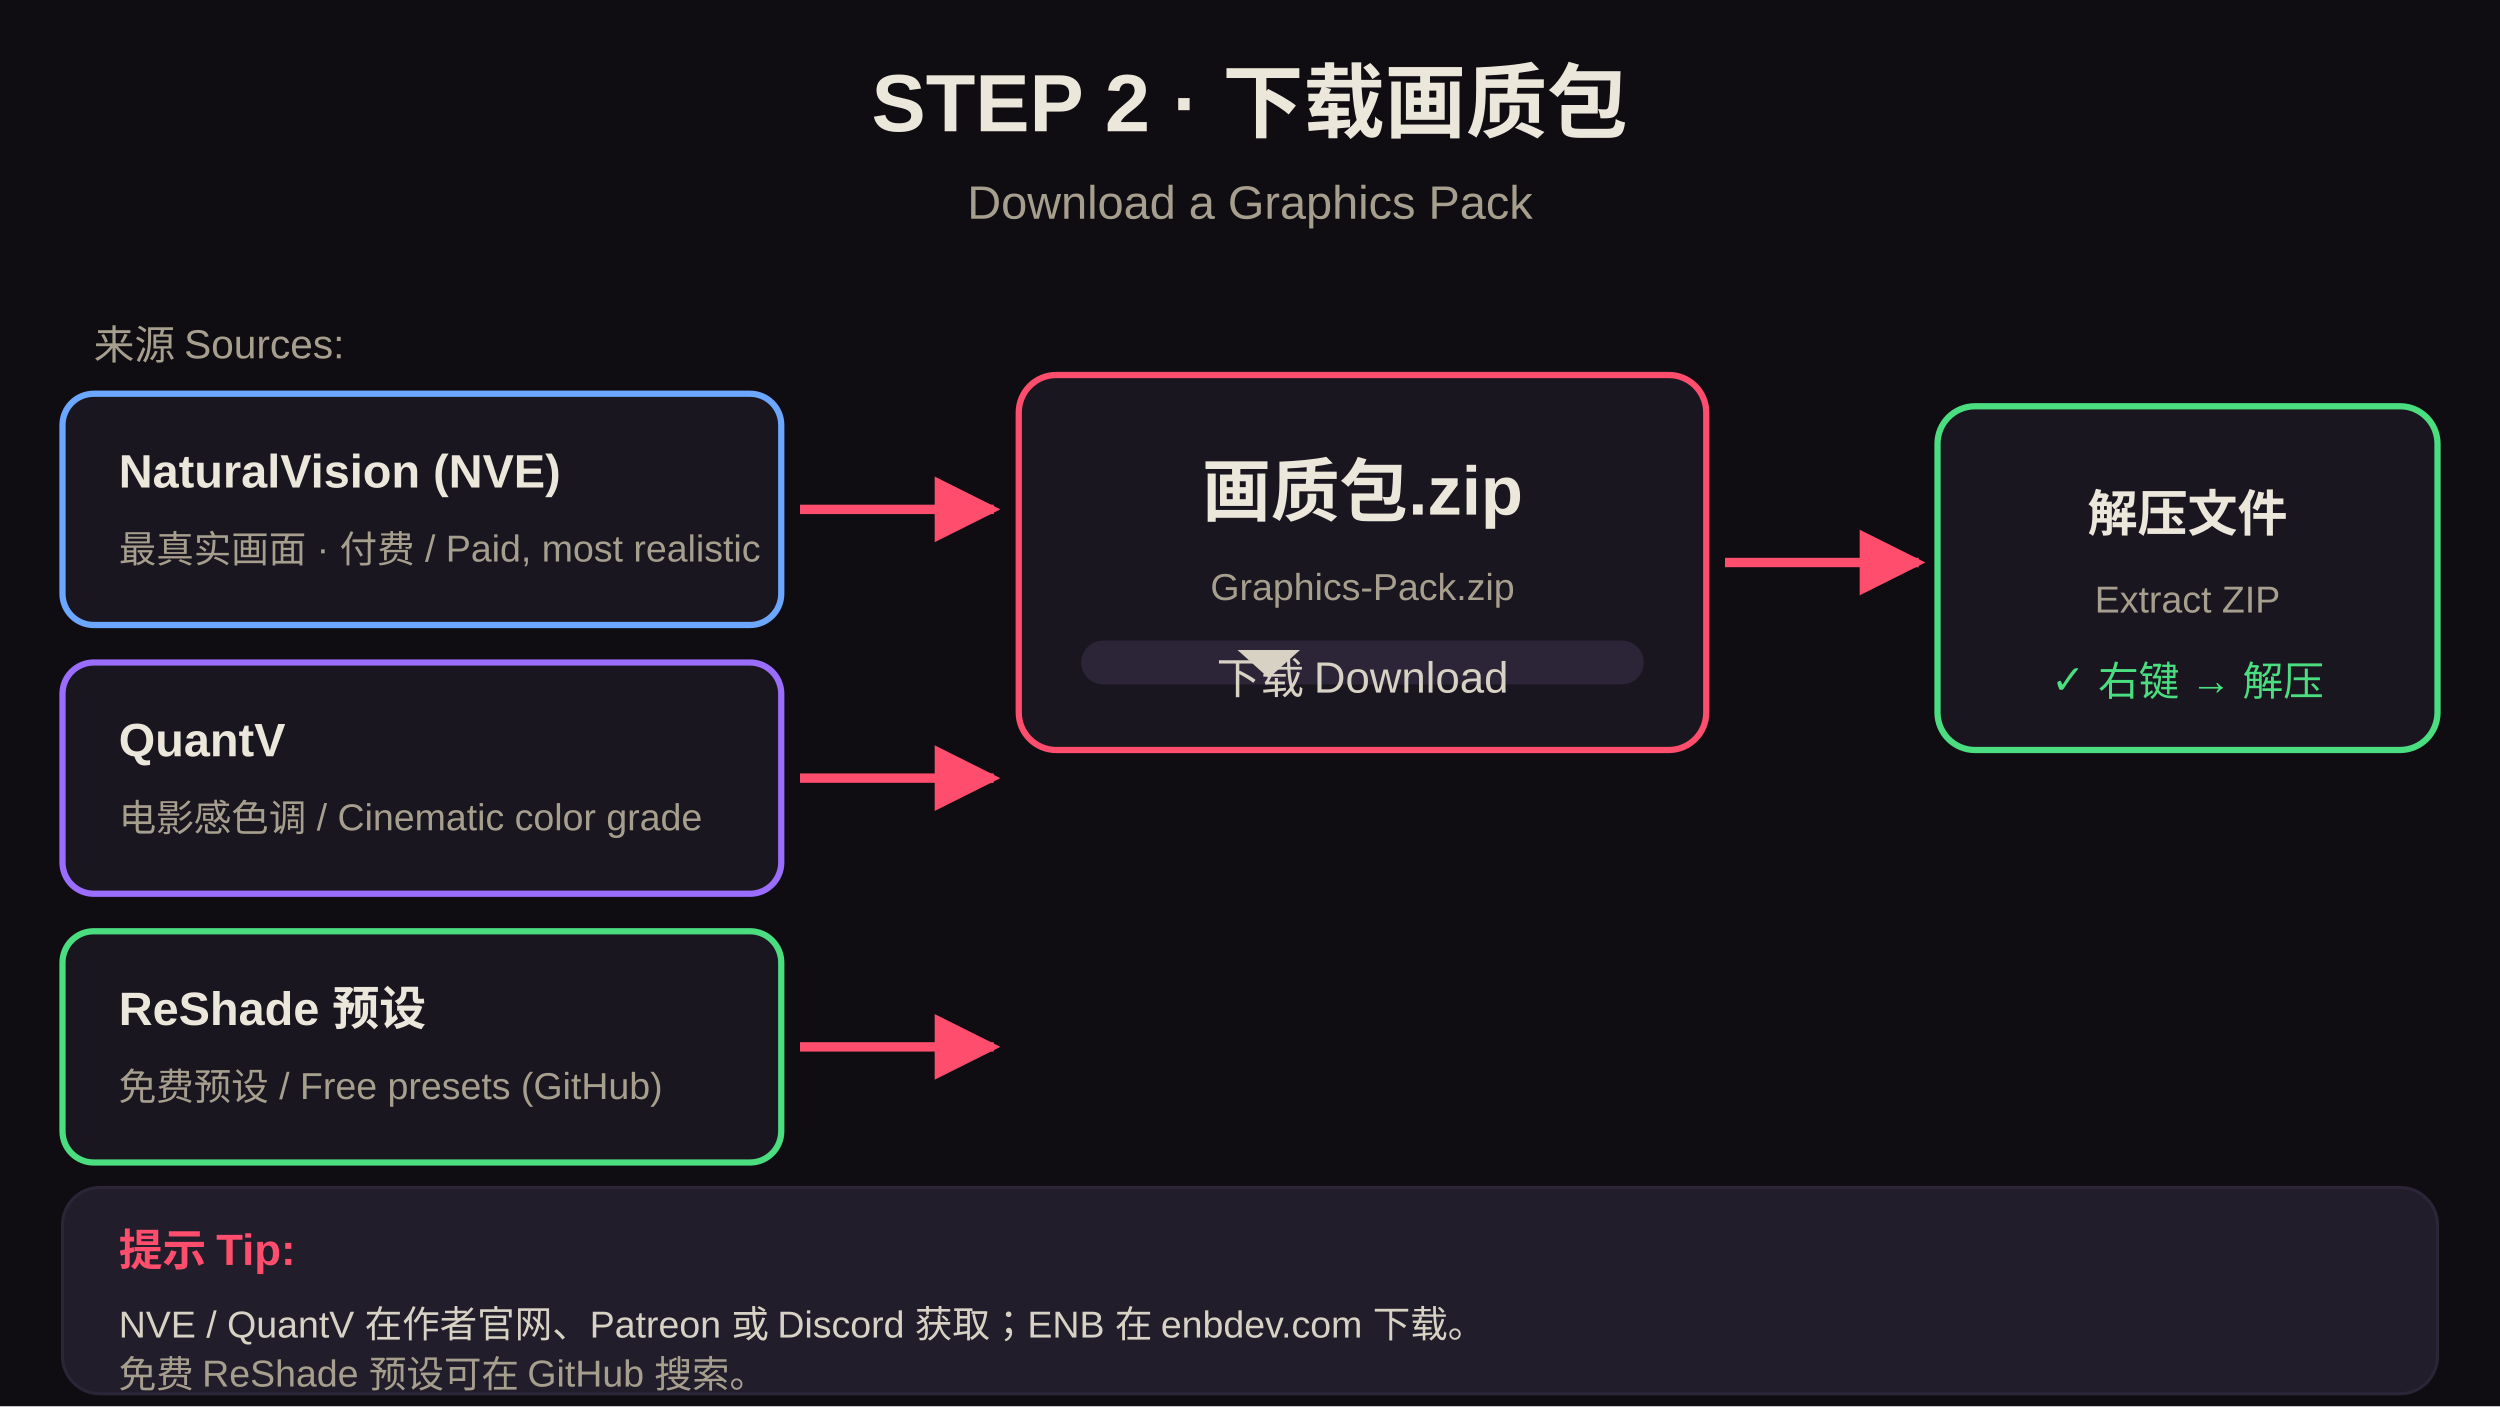
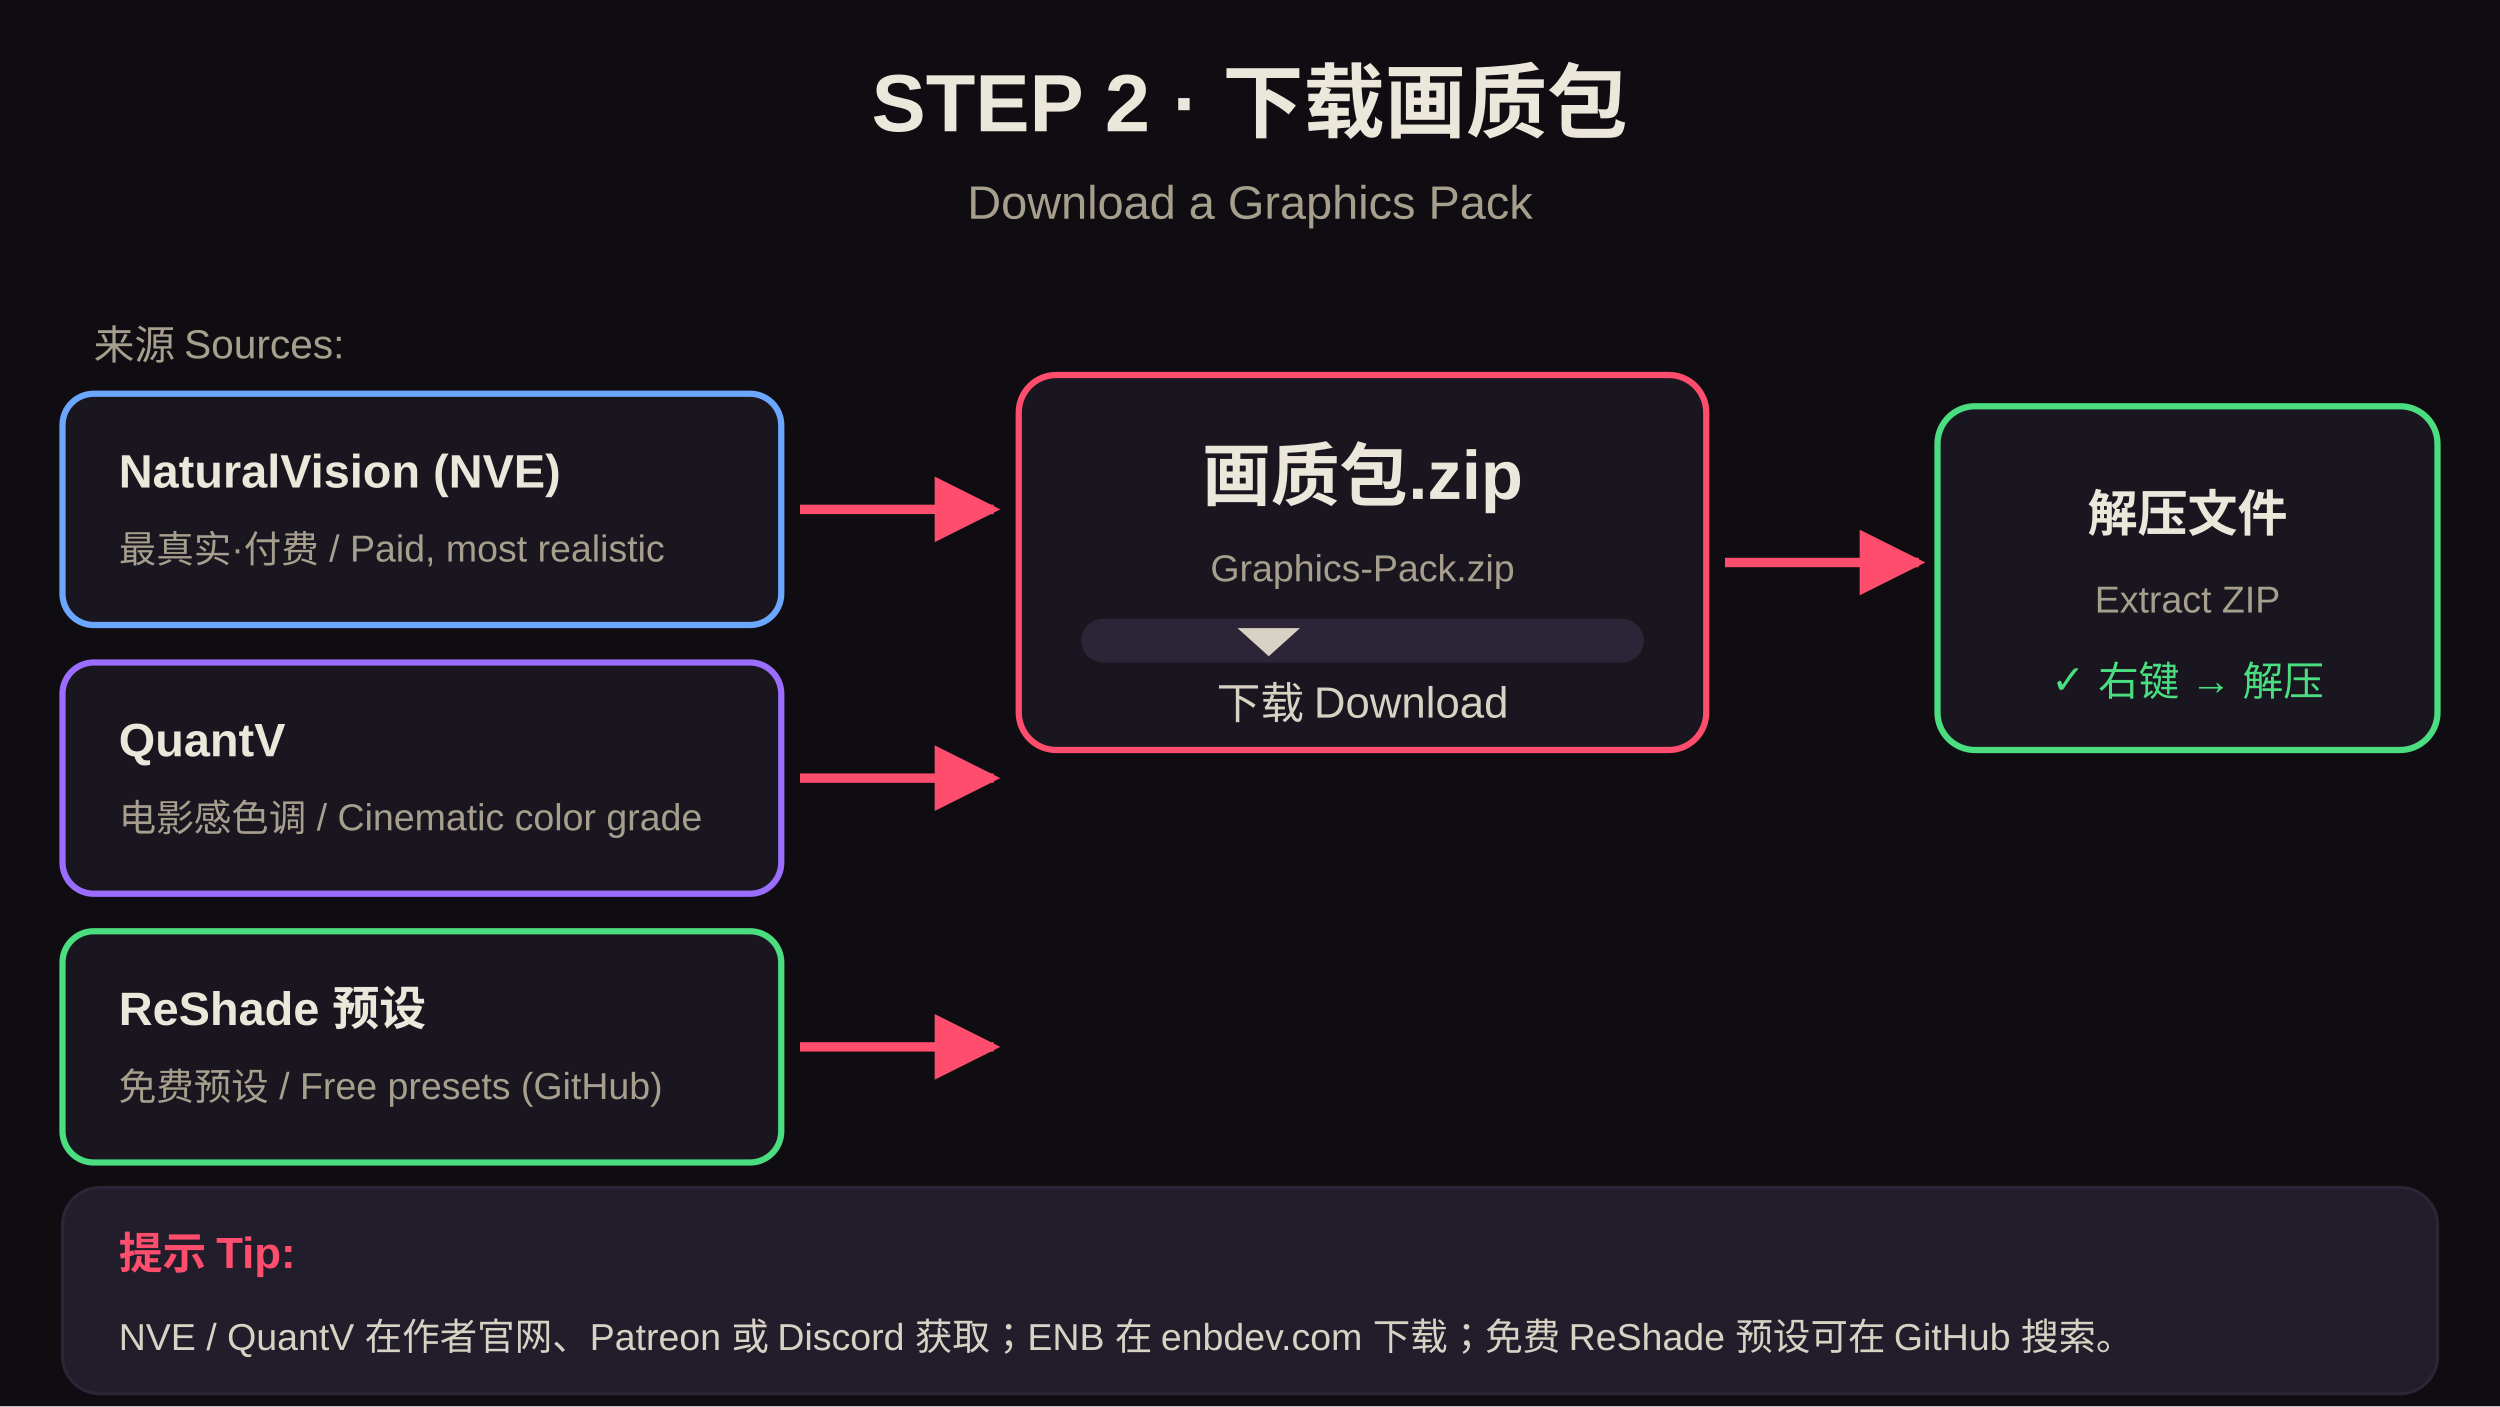
<svg xmlns="http://www.w3.org/2000/svg" width="800" height="450" viewBox="0 0 800 450" font-family="'Microsoft YaHei','Segoe UI',Arial,sans-serif">
  <rect width="800" height="450" fill="#0f0d12" />
  <text x="400" y="42" text-anchor="middle" font-size="26" font-weight="bold" fill="#ece7db">STEP 2 · 下载画质包</text>
  <text x="400" y="70" text-anchor="middle" font-size="15" fill="#a79f8e">Download a Graphics Pack</text>
  <text x="30" y="115" font-size="13" fill="#a79f8e">来源 Sources:</text>
  <rect x="20" y="126" width="230" height="74" rx="10" fill="#191620" stroke="#6ba6ff" stroke-width="2" />
  <text x="38" y="156" font-size="15" font-weight="bold" fill="#ece7db">NaturalVision (NVE)</text>
-   <text x="38" y="180" font-size="12" fill="#a79f8e">最真实画面 · 付费 / Paid, most realistic</text>
+   <text x="38" y="180" font-size="12" fill="#a79f8e">最真实·付费 / Paid, most realistic</text>
  <rect x="20" y="212" width="230" height="74" rx="10" fill="#191620" stroke="#9b6dff" stroke-width="2" />
  <text x="38" y="242" font-size="15" font-weight="bold" fill="#ece7db">QuantV</text>
  <text x="38" y="266" font-size="12" fill="#a79f8e">电影感色调 / Cinematic color grade</text>
  <rect x="20" y="298" width="230" height="74" rx="10" fill="#191620" stroke="#4ade80" stroke-width="2" />
  <text x="38" y="328" font-size="15" font-weight="bold" fill="#ece7db">ReShade 预设</text>
  <text x="38" y="352" font-size="12" fill="#a79f8e">免费预设 / Free presets (GitHub)</text>
  <path d="M 256 163 L 318 163" stroke="#ff4d6d" stroke-width="3" marker-end="url(#ar)" />
  <path d="M 256 249 L 318 249" stroke="#ff4d6d" stroke-width="3" marker-end="url(#ar)" />
  <path d="M 256 335 L 318 335" stroke="#ff4d6d" stroke-width="3" marker-end="url(#ar)" />
  <rect x="326" y="120" width="220" height="120" rx="12" fill="#191620" stroke="#ff4d6d" stroke-width="2" />
-   <text x="436" y="165" text-anchor="middle" font-size="22" font-weight="bold" fill="#ece7db">画质包.zip</text>
-   <text x="436" y="192" text-anchor="middle" font-size="12" fill="#a79f8e">Graphics-Pack.zip</text>
-   <rect x="346" y="205" width="180" height="14" rx="7" fill="#2b2537" />
-   <path d="M 396 208 L 416 208 L 406 217 z" fill="#d8d2c4" />
-   <text x="436" y="222" text-anchor="middle" font-size="14" fill="#d8d2c4">下载 Download</text>
+   <text x="436" y="160" text-anchor="middle" font-size="22" font-weight="bold" fill="#ece7db">画质包.zip</text>
+   <text x="436" y="186" text-anchor="middle" font-size="12" fill="#a79f8e">Graphics-Pack.zip</text>
+   <rect x="346" y="198" width="180" height="14" rx="7" fill="#2b2537" />
+   <path d="M 396 201 L 416 201 L 406 210 z" fill="#d8d2c4" />
+   <text x="436" y="230" text-anchor="middle" font-size="14" fill="#d8d2c4">下载 Download</text>
  <path d="M 552 180 L 614 180" stroke="#ff4d6d" stroke-width="3" marker-end="url(#ar)" />
  <rect x="620" y="130" width="160" height="110" rx="12" fill="#191620" stroke="#4ade80" stroke-width="2" />
  <text x="700" y="170" text-anchor="middle" font-size="16" font-weight="bold" fill="#ece7db">解压文件</text>
  <text x="700" y="196" text-anchor="middle" font-size="12" fill="#a79f8e">Extract ZIP</text>
  <text x="700" y="222" text-anchor="middle" font-size="13" fill="#4ade80">✓ 右键 → 解压</text>
  <rect x="20" y="380" width="760" height="66" rx="12" fill="#211d2b" stroke="#2b2537" />
-   <text x="38" y="405" font-size="14" fill="#ff4d6d" font-weight="bold">提示 Tip:</text>
-   <text x="38" y="428" font-size="12" fill="#d8d2c4">NVE / QuantV 在作者官网、Patreon 或 Discord 获取；ENB 在 enbdev.com 下载。</text>
-   <text x="38" y="444" font-size="12" fill="#a79f8e">免费 ReShade 预设可在 GitHub 搜索。</text>
+   <text x="38" y="406" font-size="14" fill="#ff4d6d" font-weight="bold">提示 Tip:</text>
+   <text x="38" y="432" font-size="12" fill="#d8d2c4">NVE / QuantV 在作者官网、Patreon 或 Discord 获取；ENB 在 enbdev.com 下载；免费 ReShade 预设可在 GitHub 搜索。</text>
  <defs>
    <marker id="ar" viewBox="0 0 10 10" refX="9" refY="5" markerWidth="7" markerHeight="7" orient="auto-start-reverse">
      <path d="M 0 0 L 10 5 L 0 10 z" fill="#ff4d6d" />
    </marker>
  </defs>
</svg>
